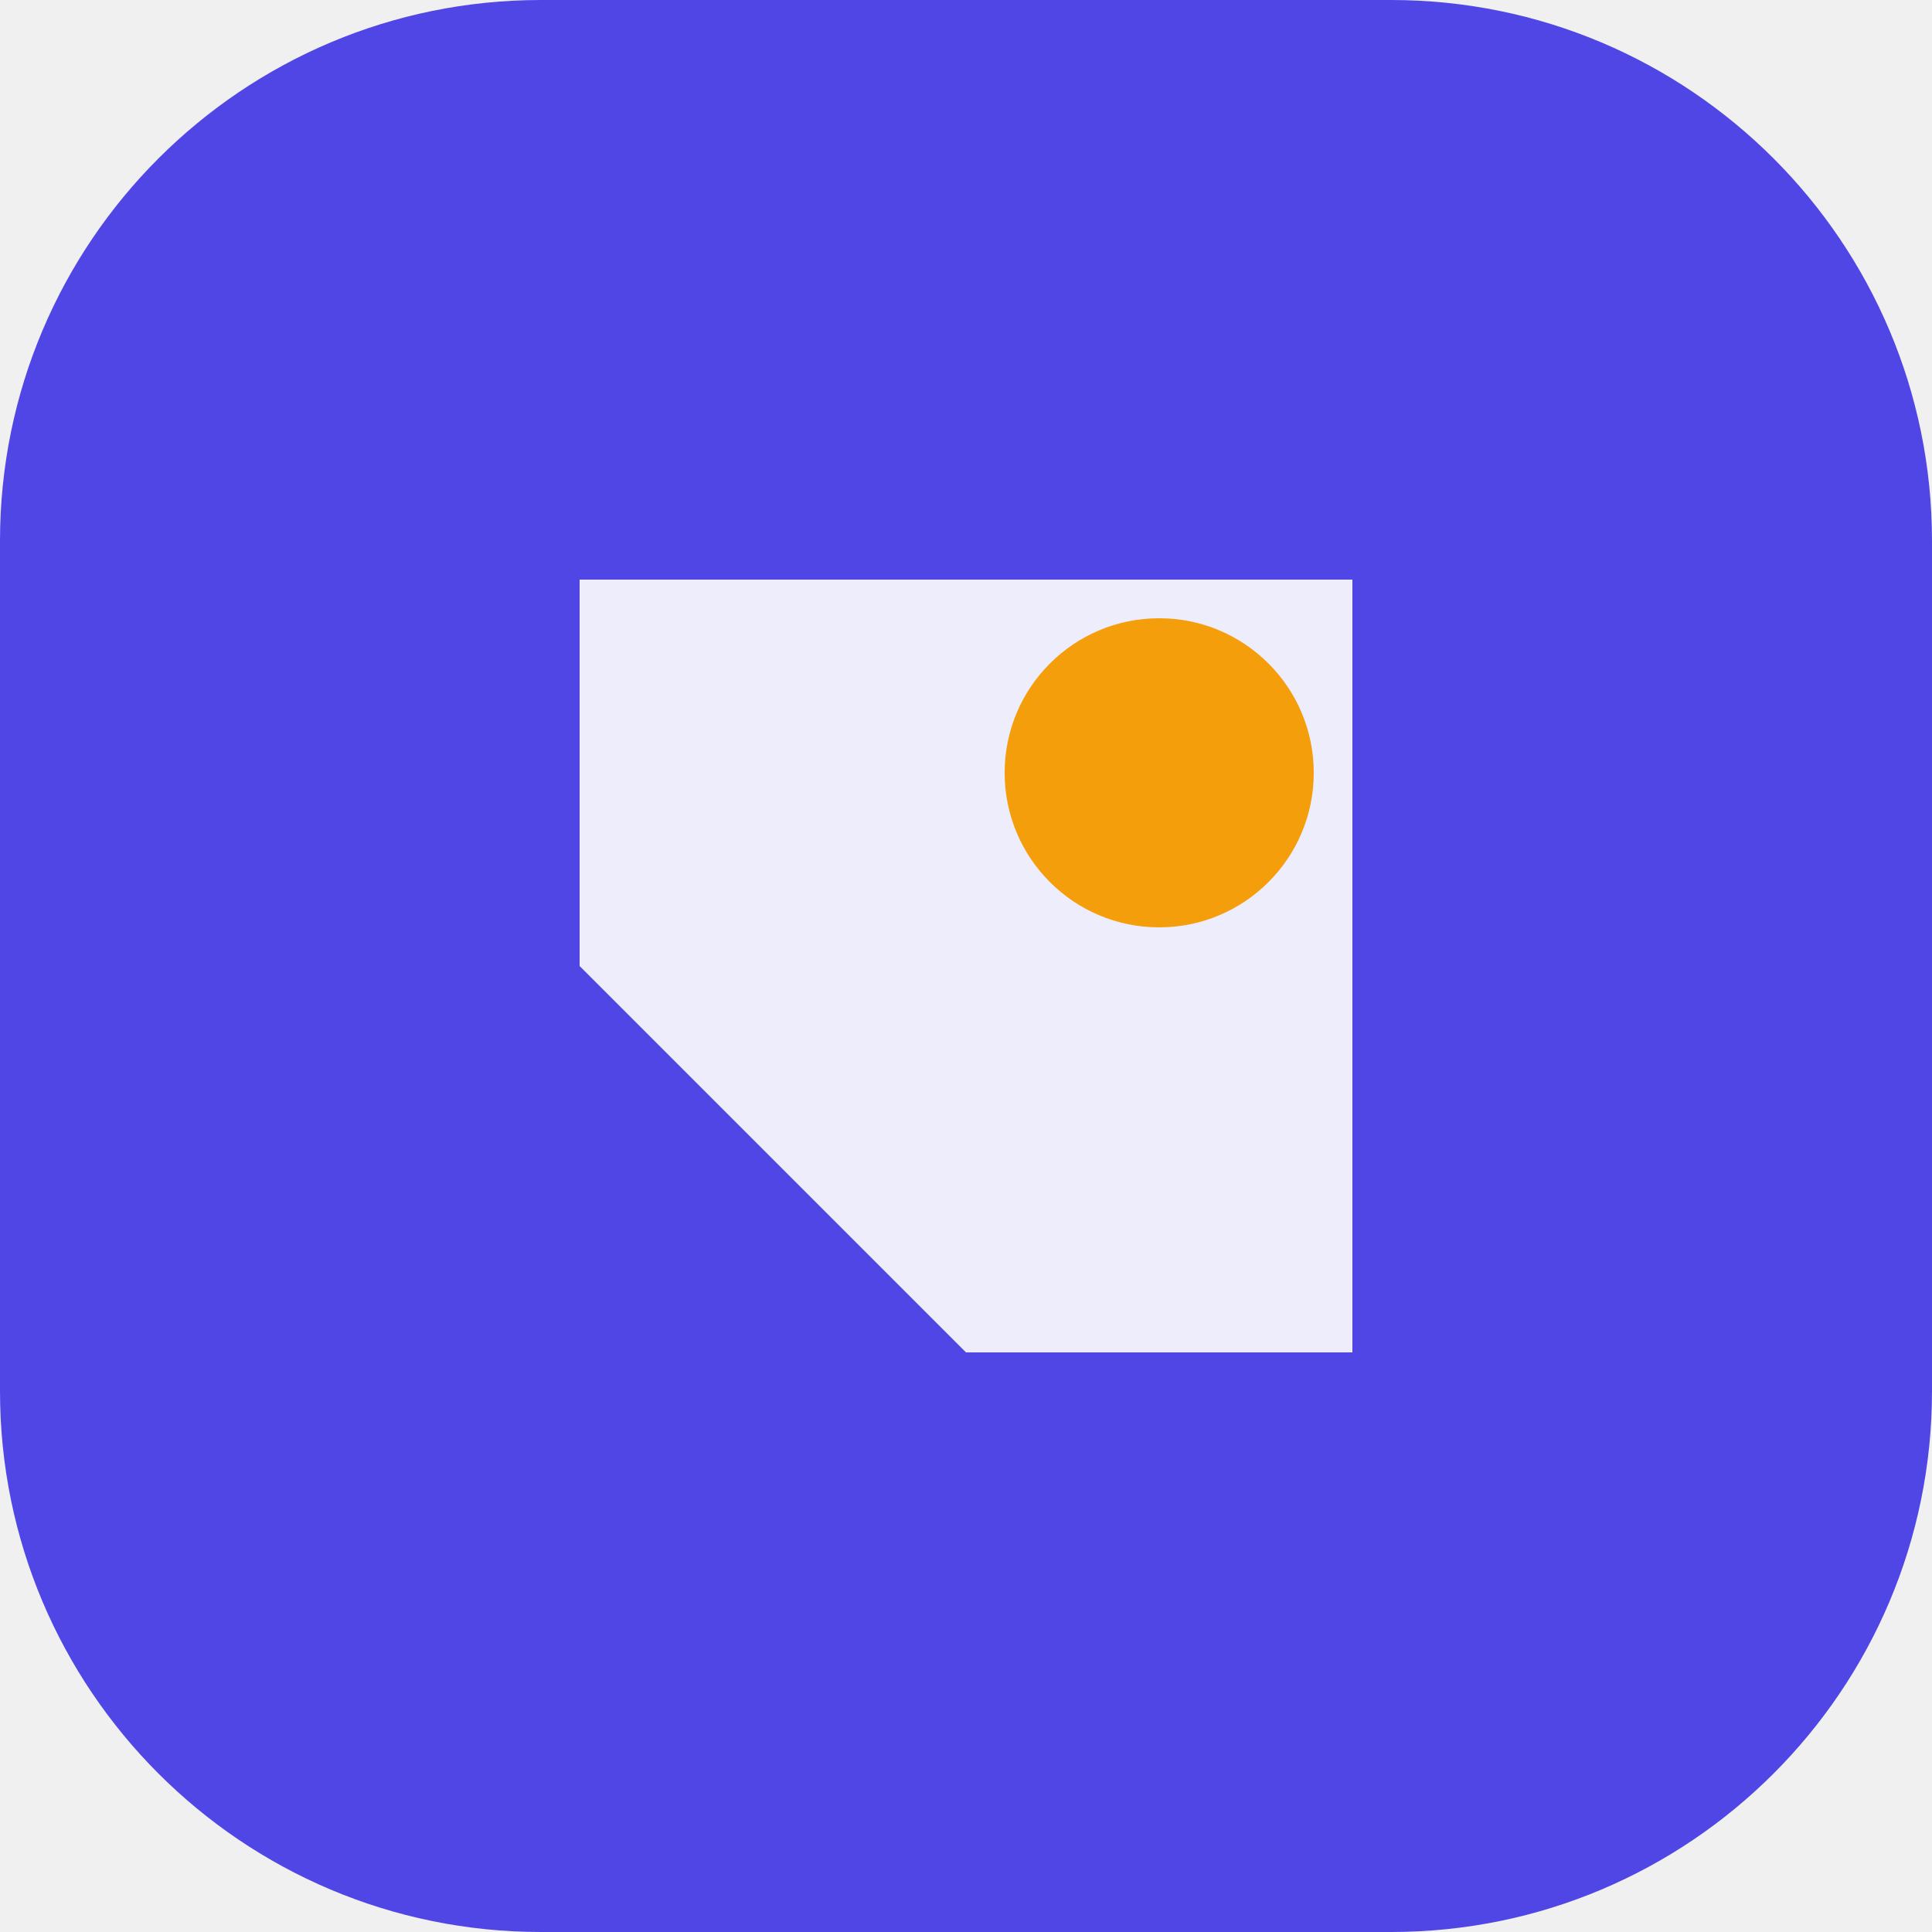
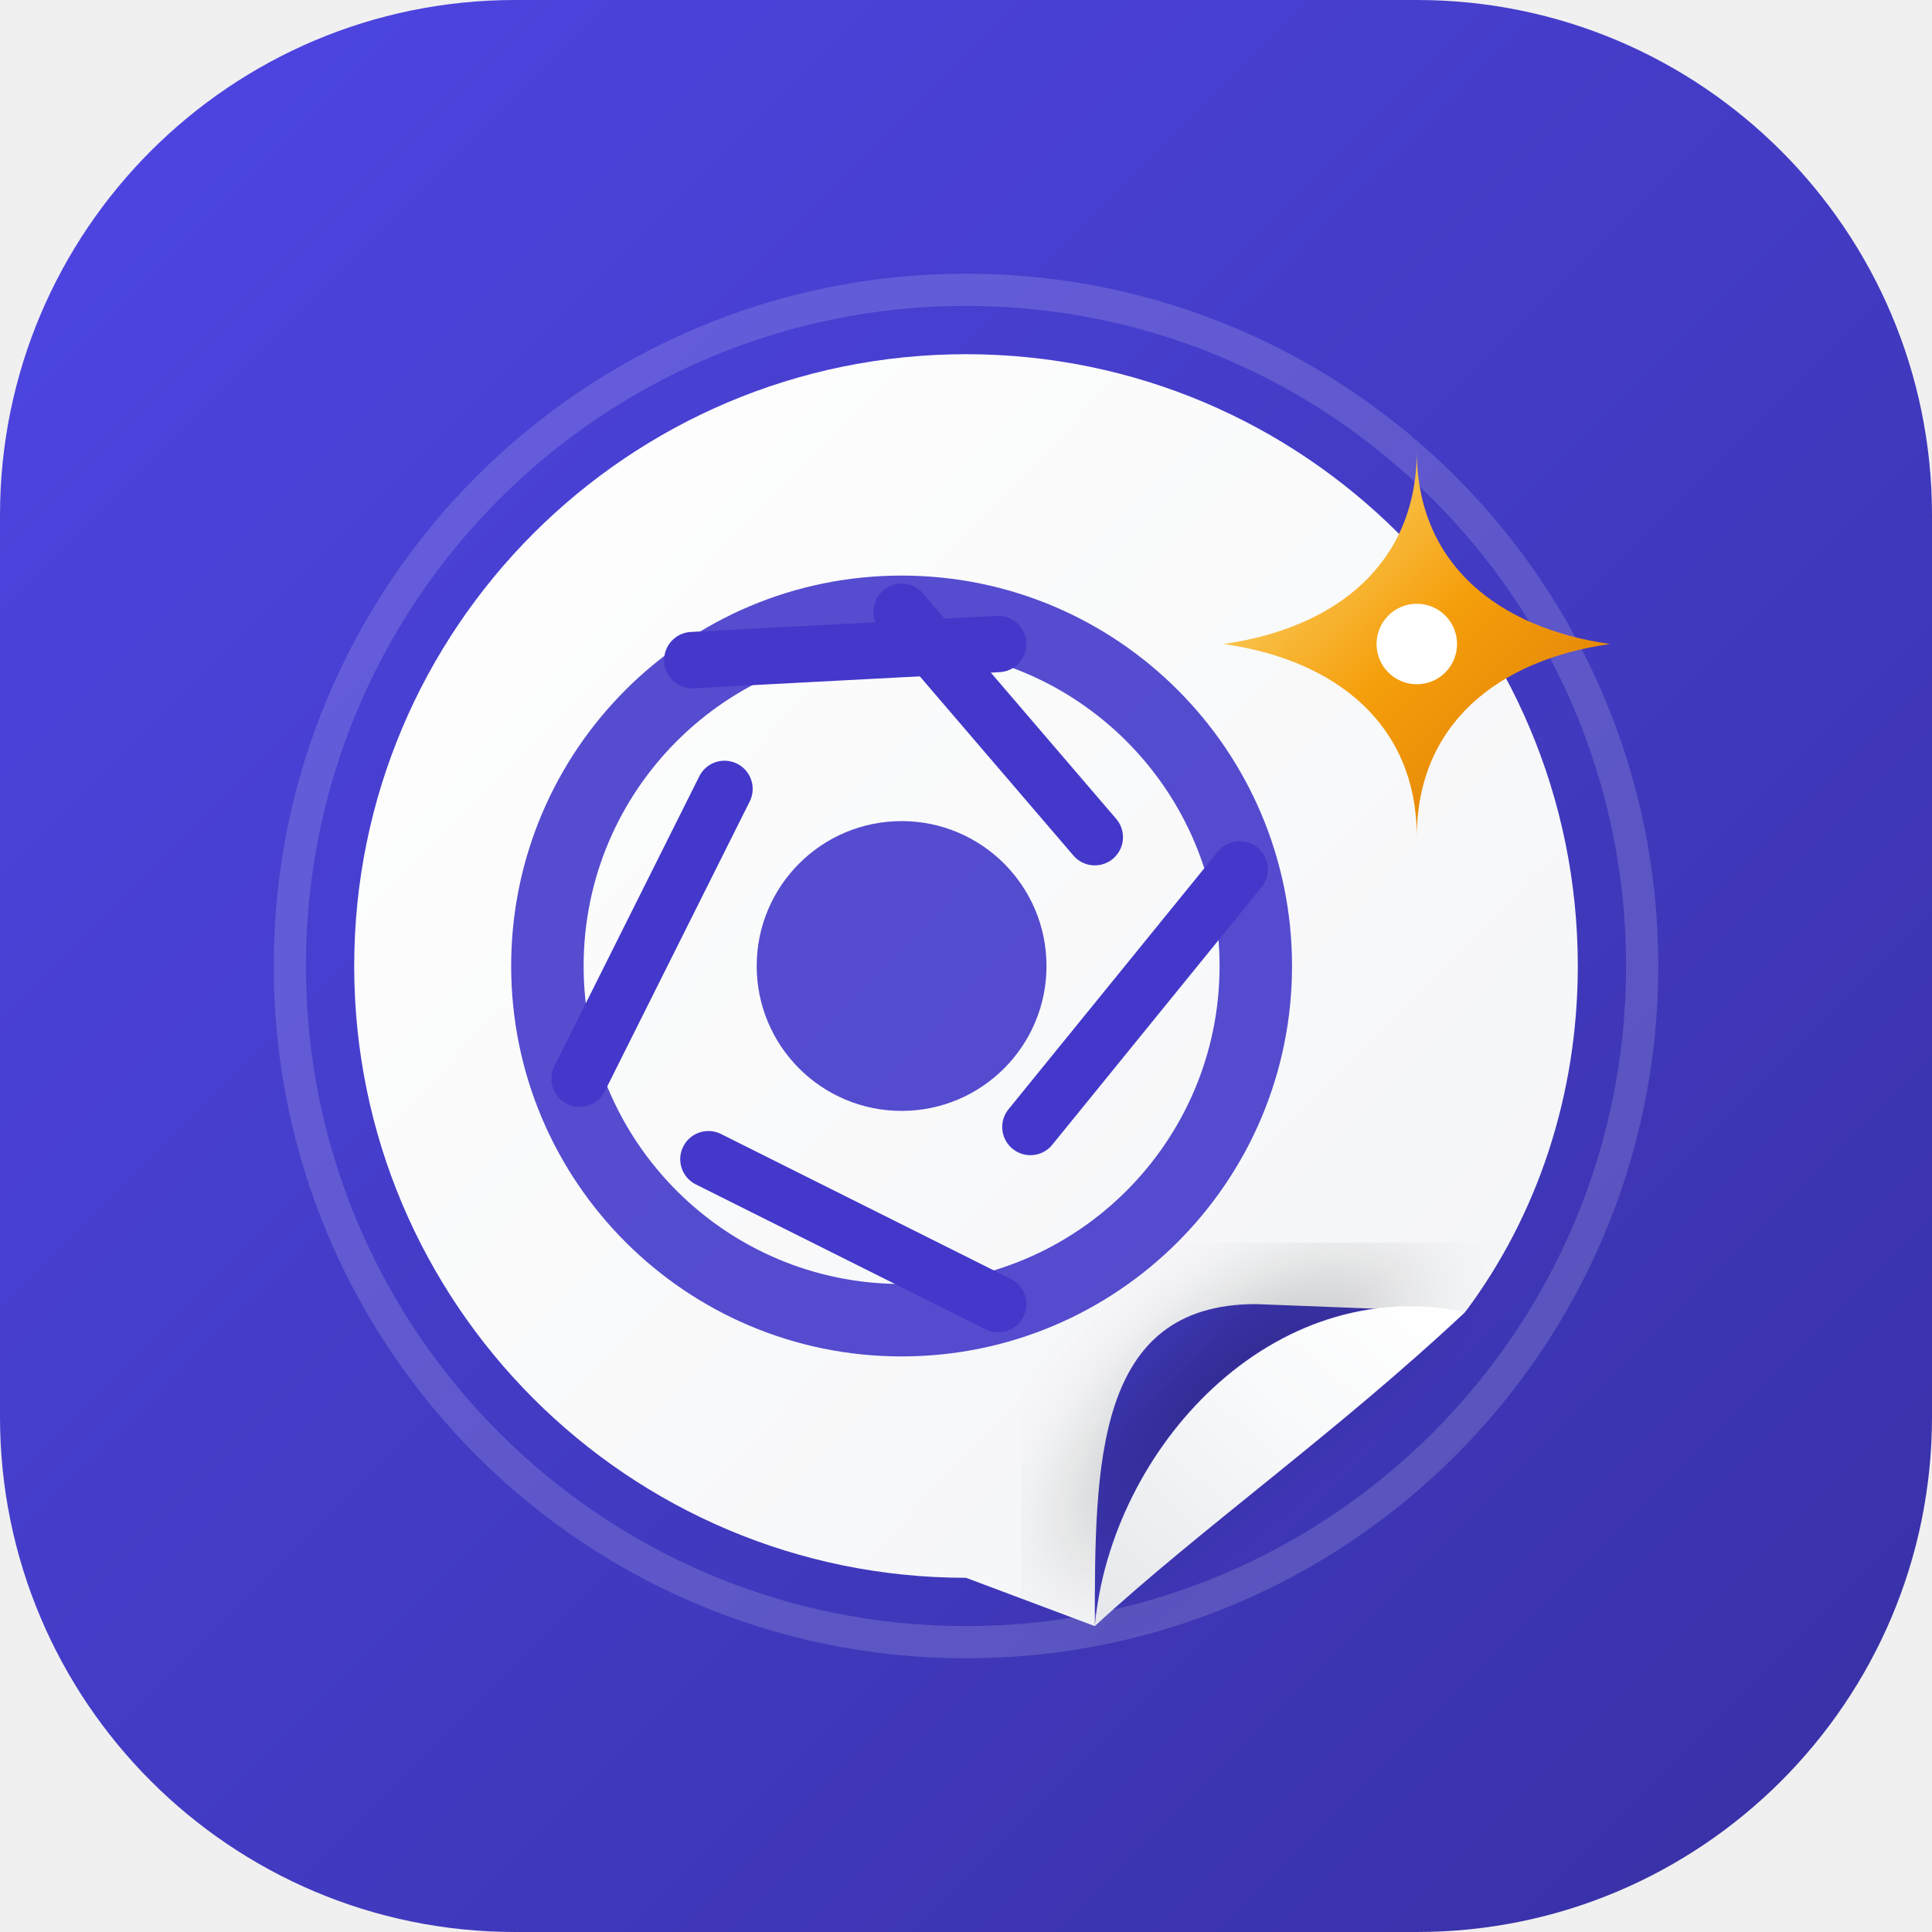
- <svg xmlns="http://www.w3.org/2000/svg" viewBox="0 0 100 100" fill="none">
-   <rect width="100" height="100" rx="28" fill="#4F46E5" />
-   <path d="M30 30H70V70H50L30 50V30Z" fill="white" opacity="0.9" />
-   <circle cx="60" cy="40" r="8" fill="#F59E0B" />
+ <svg xmlns="http://www.w3.org/2000/svg" viewBox="0 0 120 120" fill="none">
+   <defs>
+     <linearGradient id="bgGrad" x1="0%" y1="0%" x2="100%" y2="100%">
+       <stop offset="0%" stop-color="#4F46E5" />
+       <stop offset="100%" stop-color="#3730A3" />
+     </linearGradient>
+     <linearGradient id="stickerGrad" x1="0%" y1="0%" x2="100%" y2="100%">
+       <stop offset="0%" stop-color="#FFFFFF" />
+       <stop offset="100%" stop-color="#F3F4F6" />
+     </linearGradient>
+     <linearGradient id="peelGrad" x1="0%" y1="100%" x2="100%" y2="0%">
+       <stop offset="0%" stop-color="#E5E7EB" />
+       <stop offset="60%" stop-color="#F9FAFB" />
+       <stop offset="100%" stop-color="#FFFFFF" />
+     </linearGradient>
+     <linearGradient id="goldGrad" x1="0%" y1="0%" x2="100%" y2="100%">
+       <stop offset="0%" stop-color="#FDE68A" />
+       <stop offset="50%" stop-color="#F59E0B" />
+       <stop offset="100%" stop-color="#D97706" />
+     </linearGradient>
+     <filter id="peelShadow" x="-20%" y="-20%" width="140%" height="140%">
+       <feDropShadow dx="-2" dy="-2" stdDeviation="3" flood-opacity="0.25" flood-color="#000000" />
+     </filter>
+   </defs>
+   <rect width="120" height="120" rx="32" fill="url(#bgGrad)" />
+   <circle cx="60" cy="60" r="42" stroke="white" stroke-opacity="0.15" stroke-width="2" />
+   <path d="M60 22 C80.98 22 98 39.02 98 60 C98 68 95.5 75.5 91 81.5 L78 81 C68 81 68 91 68 101 L60 98 C39.02 98 22 80.98 22 60 C22 39.02 39.02 22 60 22 Z" fill="url(#stickerGrad)" />
+   <circle cx="56" cy="60" r="22" stroke="#4338CA" stroke-width="4.5" fill="none" opacity="0.9" />
+   <circle cx="56" cy="60" r="9" fill="#4338CA" opacity="0.9" />
+   <line x1="56" y1="38" x2="68" y2="52" stroke="#4338CA" stroke-width="3.5" stroke-linecap="round" />
+   <line x1="77" y1="54" x2="64" y2="70" stroke="#4338CA" stroke-width="3.5" stroke-linecap="round" />
+   <line x1="62" y1="81" x2="44" y2="72" stroke="#4338CA" stroke-width="3.5" stroke-linecap="round" />
+   <line x1="36" y1="67" x2="45" y2="49" stroke="#4338CA" stroke-width="3.5" stroke-linecap="round" />
+   <line x1="43" y1="41" x2="62" y2="40" stroke="#4338CA" stroke-width="3.5" stroke-linecap="round" />
+   <path d="M91 81.5 C83 89 74.5 95 68 101 C69 90 79 79 91 81.5 Z" fill="url(#peelGrad)" filter="url(#peelShadow)" />
+   <path d="M88 28 C88 35 93 39 100 40 C93 41 88 45 88 52 C88 45 83 41 76 40 C83 39 88 35 88 28 Z" fill="url(#goldGrad)" />
+   <circle cx="88" cy="40" r="2.5" fill="#FFFFFF" />
</svg>
